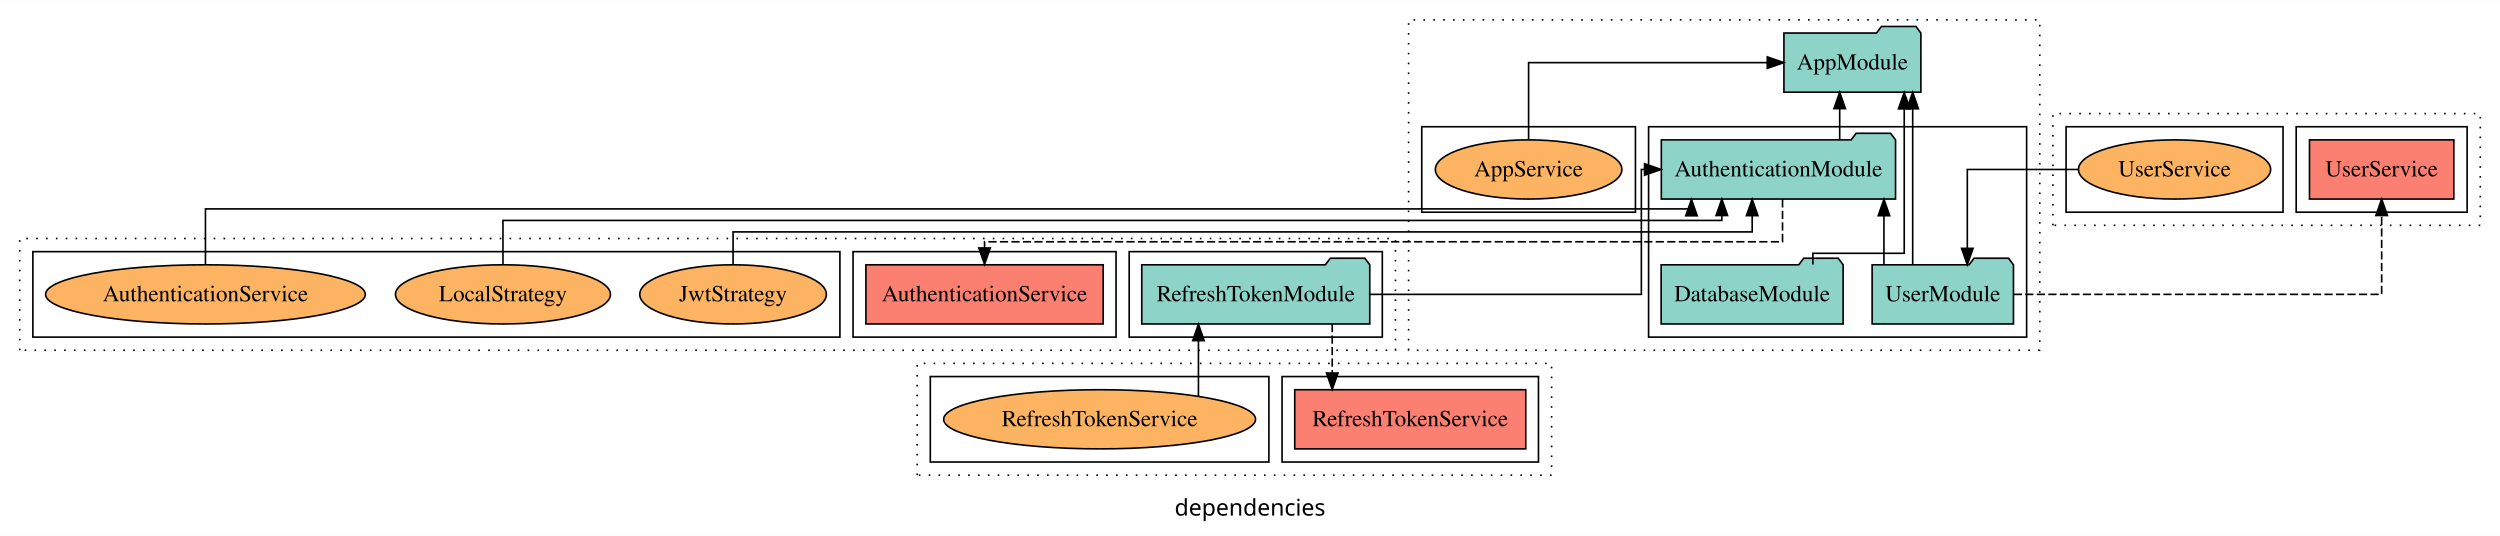
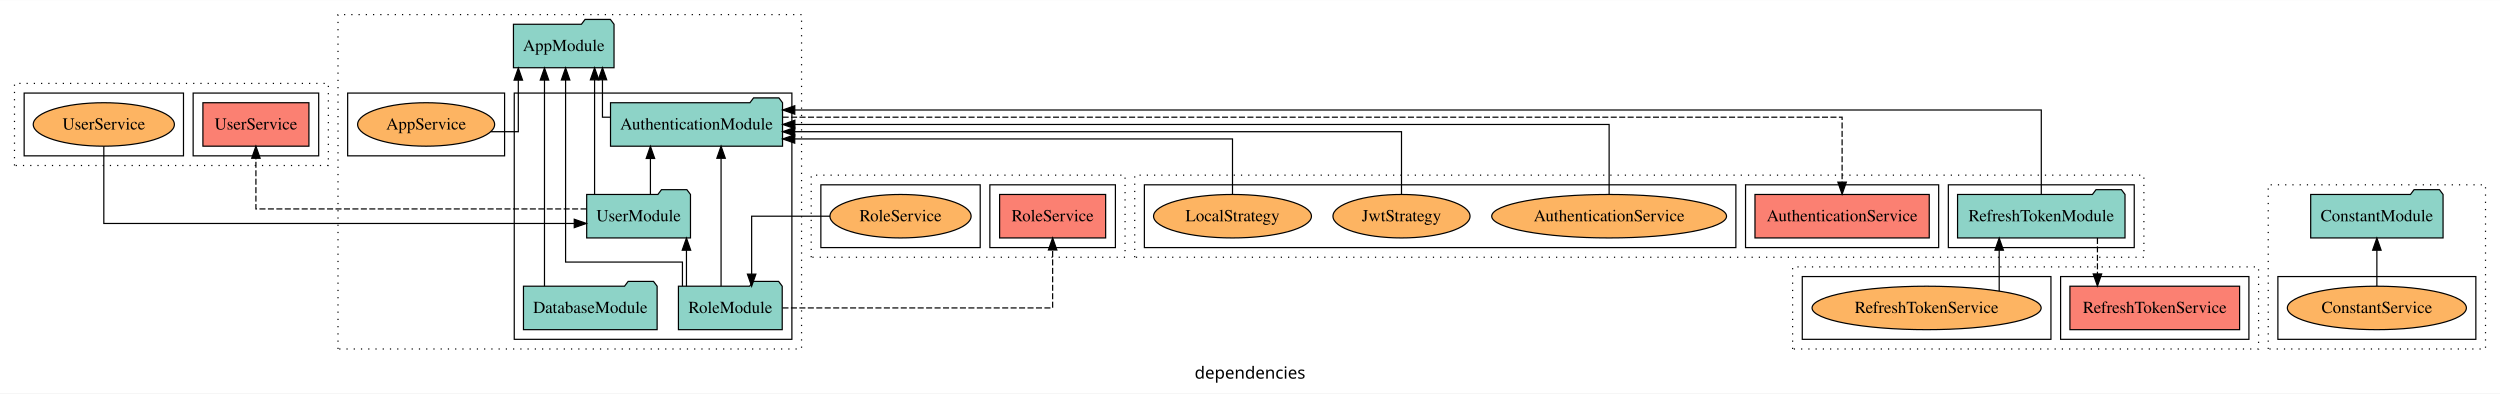
- <svg xmlns="http://www.w3.org/2000/svg" width="1521pt" height="326pt" viewBox="0.00 0.00 1521.00 325.80">
+ <svg xmlns="http://www.w3.org/2000/svg" width="2071pt" height="326pt" viewBox="0.00 0.00 2071.00 325.80">
  <g id="graph0" class="graph" transform="scale(1 1) rotate(0) translate(4 321.8)">
-     <polygon fill="white" stroke="transparent" points="-4,4 -4,-321.8 1517,-321.8 1517,4 -4,4" />
-     <text text-anchor="middle" x="756.5" y="-8.2" font-family="sans-serif" font-size="14.00">dependencies</text>
+     <polygon fill="white" stroke="transparent" points="-4,4 -4,-321.8 2067,-321.8 2067,4 -4,4" />
+     <text text-anchor="middle" x="1031.5" y="-8.2" font-family="sans-serif" font-size="14.00">dependencies</text>
    <g id="clust1" class="cluster">
-       <polygon fill="none" stroke="black" stroke-dasharray="1,5" points="853,-108.8 853,-309.8 1237,-309.8 1237,-108.8 853,-108.8" />
+       <polygon fill="none" stroke="black" stroke-dasharray="1,5" points="276,-32.8 276,-309.8 660,-309.8 660,-32.8 276,-32.8" />
    </g>
    <g id="clust3" class="cluster">
-       <polygon fill="none" stroke="black" points="999,-116.8 999,-244.8 1229,-244.8 1229,-116.8 999,-116.8" />
+       <polygon fill="none" stroke="black" points="422,-40.8 422,-244.8 652,-244.8 652,-40.8 422,-40.8" />
    </g>
    <g id="clust6" class="cluster">
-       <polygon fill="none" stroke="black" points="861,-192.8 861,-244.8 991,-244.8 991,-192.8 861,-192.8" />
+       <polygon fill="none" stroke="black" points="284,-192.8 284,-244.8 414,-244.8 414,-192.8 284,-192.8" />
    </g>
    <g id="clust7" class="cluster">
-       <polygon fill="none" stroke="black" stroke-dasharray="1,5" points="8,-108.8 8,-176.8 845,-176.8 845,-108.8 8,-108.8" />
+       <polygon fill="none" stroke="black" stroke-dasharray="1,5" points="936,-108.8 936,-176.8 1772,-176.8 1772,-108.8 936,-108.8" />
    </g>
    <g id="clust9" class="cluster">
-       <polygon fill="none" stroke="black" points="683,-116.8 683,-168.8 837,-168.8 837,-116.8 683,-116.8" />
+       <polygon fill="none" stroke="black" points="1610,-116.8 1610,-168.8 1764,-168.8 1764,-116.8 1610,-116.8" />
    </g>
    <g id="clust10" class="cluster">
-       <polygon fill="none" stroke="black" points="515,-116.8 515,-168.8 675,-168.8 675,-116.8 515,-116.8" />
+       <polygon fill="none" stroke="black" points="1442,-116.8 1442,-168.8 1602,-168.8 1602,-116.8 1442,-116.8" />
    </g>
    <g id="clust12" class="cluster">
-       <polygon fill="none" stroke="black" points="16,-116.8 16,-168.8 507,-168.8 507,-116.8 16,-116.8" />
-     </g>
-     <g id="clust19" class="cluster">
-       <polygon fill="none" stroke="black" stroke-dasharray="1,5" points="554,-32.8 554,-100.8 940,-100.8 940,-32.8 554,-32.8" />
-     </g>
-     <g id="clust22" class="cluster">
-       <polygon fill="none" stroke="black" points="776,-40.8 776,-92.8 932,-92.8 932,-40.8 776,-40.8" />
-     </g>
-     <g id="clust24" class="cluster">
-       <polygon fill="none" stroke="black" points="562,-40.8 562,-92.8 768,-92.8 768,-40.8 562,-40.8" />
+       <polygon fill="none" stroke="black" points="944,-116.8 944,-168.8 1434,-168.8 1434,-116.8 944,-116.8" />
+     </g>
+     <g id="clust13" class="cluster">
+       <polygon fill="none" stroke="black" stroke-dasharray="1,5" points="1875,-32.8 1875,-168.8 2055,-168.8 2055,-32.8 1875,-32.8" />
+     </g>
+     <g id="clust18" class="cluster">
+       <polygon fill="none" stroke="black" points="1883,-40.8 1883,-92.8 2047,-92.8 2047,-40.8 1883,-40.8" />
    </g>
    <g id="clust25" class="cluster">
-       <polygon fill="none" stroke="black" stroke-dasharray="1,5" points="1245,-184.8 1245,-252.8 1505,-252.8 1505,-184.8 1245,-184.8" />
+       <polygon fill="none" stroke="black" stroke-dasharray="1,5" points="1481,-32.8 1481,-100.8 1867,-100.8 1867,-32.8 1481,-32.8" />
    </g>
    <g id="clust28" class="cluster">
-       <polygon fill="none" stroke="black" points="1393,-192.8 1393,-244.8 1497,-244.8 1497,-192.8 1393,-192.8" />
+       <polygon fill="none" stroke="black" points="1703,-40.8 1703,-92.8 1859,-92.8 1859,-40.8 1703,-40.8" />
    </g>
    <g id="clust30" class="cluster">
-       <polygon fill="none" stroke="black" points="1253,-192.8 1253,-244.8 1385,-244.8 1385,-192.8 1253,-192.8" />
+       <polygon fill="none" stroke="black" points="1489,-40.8 1489,-92.8 1695,-92.8 1695,-40.8 1489,-40.8" />
+     </g>
+     <g id="clust31" class="cluster">
+       <polygon fill="none" stroke="black" stroke-dasharray="1,5" points="668,-108.8 668,-176.8 928,-176.8 928,-108.8 668,-108.8" />
+     </g>
+     <g id="clust34" class="cluster">
+       <polygon fill="none" stroke="black" points="816,-116.8 816,-168.8 920,-168.8 920,-116.8 816,-116.8" />
+     </g>
+     <g id="clust36" class="cluster">
+       <polygon fill="none" stroke="black" points="676,-116.8 676,-168.8 808,-168.8 808,-116.8 676,-116.8" />
+     </g>
+     <g id="clust37" class="cluster">
+       <polygon fill="none" stroke="black" stroke-dasharray="1,5" points="8,-184.8 8,-252.8 268,-252.8 268,-184.8 8,-184.8" />
+     </g>
+     <g id="clust40" class="cluster">
+       <polygon fill="none" stroke="black" points="156,-192.8 156,-244.8 260,-244.8 260,-192.8 156,-192.8" />
+     </g>
+     <g id="clust42" class="cluster">
+       <polygon fill="none" stroke="black" points="16,-192.8 16,-244.8 148,-244.8 148,-192.8 16,-192.8" />
    </g>
    <g id="node1" class="node">
-       <polygon fill="#8dd3c7" stroke="black" points="1149.25,-236.8 1146.25,-240.8 1125.25,-240.8 1122.25,-236.8 1006.75,-236.8 1006.75,-200.8 1149.25,-200.8 1149.25,-236.8" />
-       <text text-anchor="middle" x="1078" y="-214.6" font-family="Times,serif" font-size="14.00">AuthenticationModule</text>
+       <polygon fill="#8dd3c7" stroke="black" points="644.25,-236.8 641.25,-240.8 620.25,-240.8 617.25,-236.8 501.75,-236.8 501.75,-200.8 644.25,-200.8 644.25,-236.8" />
+       <text text-anchor="middle" x="573" y="-214.6" font-family="Times,serif" font-size="14.00">AuthenticationModule</text>
+     </g>
+     <g id="node5" class="node">
+       <polygon fill="#8dd3c7" stroke="black" points="504.66,-301.8 501.66,-305.8 480.66,-305.8 477.66,-301.8 421.34,-301.8 421.34,-265.8 504.66,-265.8 504.66,-301.8" />
+       <text text-anchor="middle" x="463" y="-279.6" font-family="Times,serif" font-size="14.00">AppModule</text>
+     </g>
+     <g id="edge1" class="edge">
+       <path fill="none" stroke="black" d="M501.73,-224.8C497.6,-224.8 495.08,-224.8 495.08,-224.8 495.08,-224.8 495.08,-255.78 495.08,-255.78" />
+       <polygon fill="black" stroke="black" points="491.59,-255.78 495.08,-265.78 498.59,-255.78 491.59,-255.78" />
+     </g>
+     <g id="node8" class="node">
+       <polygon fill="#fb8072" stroke="black" points="1594.18,-160.8 1449.82,-160.8 1449.82,-124.8 1594.18,-124.8 1594.18,-160.8" />
+       <text text-anchor="middle" x="1522" y="-138.6" font-family="Times,serif" font-size="14.00">AuthenticationService </text>
+     </g>
+     <g id="edge9" class="edge">
+       <path fill="none" stroke="black" stroke-dasharray="5,2" d="M644.33,-224.8C865.03,-224.8 1522,-224.8 1522,-224.8 1522,-224.8 1522,-171 1522,-171" />
+       <polygon fill="black" stroke="black" points="1525.5,-171 1522,-161 1518.5,-171 1525.5,-171" />
+     </g>
+     <g id="node2" class="node">
+       <polygon fill="#8dd3c7" stroke="black" points="540.36,-84.8 537.36,-88.8 516.36,-88.8 513.36,-84.8 429.64,-84.8 429.64,-48.8 540.36,-48.8 540.36,-84.8" />
+       <text text-anchor="middle" x="485" y="-62.6" font-family="Times,serif" font-size="14.00">DatabaseModule</text>
+     </g>
+     <g id="edge2" class="edge">
+       <path fill="none" stroke="black" d="M447.05,-84.93C447.05,-84.93 447.05,-255.57 447.05,-255.57" />
+       <polygon fill="black" stroke="black" points="443.55,-255.57 447.05,-265.57 450.55,-255.57 443.55,-255.57" />
+     </g>
+     <g id="node3" class="node">
+       <polygon fill="#8dd3c7" stroke="black" points="643.99,-84.8 640.99,-88.8 619.99,-88.8 616.99,-84.8 558.01,-84.8 558.01,-48.8 643.99,-48.8 643.99,-84.8" />
+       <text text-anchor="middle" x="601" y="-62.6" font-family="Times,serif" font-size="14.00">RoleModule</text>
+     </g>
+     <g id="edge7" class="edge">
+       <path fill="none" stroke="black" d="M593.33,-84.83C593.33,-84.83 593.33,-190.79 593.33,-190.79" />
+       <polygon fill="black" stroke="black" points="589.83,-190.79 593.33,-200.79 596.83,-190.79 589.83,-190.79" />
    </g>
    <g id="node4" class="node">
-       <polygon fill="#8dd3c7" stroke="black" points="1164.66,-301.8 1161.66,-305.8 1140.66,-305.8 1137.66,-301.8 1081.34,-301.8 1081.34,-265.8 1164.66,-265.8 1164.66,-301.8" />
-       <text text-anchor="middle" x="1123" y="-279.6" font-family="Times,serif" font-size="14.00">AppModule</text>
-     </g>
-     <g id="edge1" class="edge">
-       <path fill="none" stroke="black" d="M1115.27,-236.91C1115.27,-236.91 1115.27,-255.79 1115.27,-255.79" />
-       <polygon fill="black" stroke="black" points="1111.77,-255.79 1115.27,-265.79 1118.77,-255.79 1111.77,-255.79" />
+       <polygon fill="#8dd3c7" stroke="black" points="567.99,-160.8 564.99,-164.8 543.99,-164.8 540.99,-160.8 482.01,-160.8 482.01,-124.8 567.99,-124.8 567.99,-160.8" />
+       <text text-anchor="middle" x="525" y="-138.6" font-family="Times,serif" font-size="14.00">UserModule</text>
+     </g>
+     <g id="edge18" class="edge">
+       <path fill="none" stroke="black" d="M564.66,-84.81C564.66,-84.81 564.66,-114.65 564.66,-114.65" />
+       <polygon fill="black" stroke="black" points="561.16,-114.65 564.66,-124.65 568.16,-114.65 561.16,-114.65" />
+     </g>
+     <g id="edge3" class="edge">
+       <path fill="none" stroke="black" d="M561.33,-84.91C561.33,-94.7 561.33,-104.8 561.33,-104.8 561.33,-104.8 464.53,-104.8 464.53,-104.8 464.53,-104.8 464.53,-255.65 464.53,-255.65" />
+       <polygon fill="black" stroke="black" points="461.03,-255.65 464.53,-265.65 468.03,-255.65 461.03,-255.65" />
+     </g>
+     <g id="node16" class="node">
+       <polygon fill="#fb8072" stroke="black" points="911.92,-160.8 824.08,-160.8 824.08,-124.8 911.92,-124.8 911.92,-160.8" />
+       <text text-anchor="middle" x="868" y="-138.6" font-family="Times,serif" font-size="14.00">RoleService </text>
+     </g>
+     <g id="edge16" class="edge">
+       <path fill="none" stroke="black" stroke-dasharray="5,2" d="M644.19,-66.8C719.76,-66.8 868,-66.8 868,-66.8 868,-66.8 868,-114.79 868,-114.79" />
+       <polygon fill="black" stroke="black" points="864.5,-114.79 868,-124.79 871.5,-114.79 864.5,-114.79" />
+     </g>
+     <g id="edge8" class="edge">
+       <path fill="none" stroke="black" d="M534.81,-160.81C534.81,-160.81 534.81,-190.65 534.81,-190.65" />
+       <polygon fill="black" stroke="black" points="531.31,-190.65 534.81,-200.65 538.31,-190.65 531.31,-190.65" />
+     </g>
+     <g id="edge4" class="edge">
+       <path fill="none" stroke="black" d="M488.55,-160.94C488.55,-160.94 488.55,-255.73 488.55,-255.73" />
+       <polygon fill="black" stroke="black" points="485.05,-255.72 488.55,-265.73 492.05,-255.73 485.05,-255.72" />
+     </g>
+     <g id="node18" class="node">
+       <polygon fill="#fb8072" stroke="black" points="251.91,-236.8 164.09,-236.8 164.09,-200.8 251.91,-200.8 251.91,-236.8" />
+       <text text-anchor="middle" x="208" y="-214.6" font-family="Times,serif" font-size="14.00">UserService </text>
+     </g>
+     <g id="edge19" class="edge">
+       <path fill="none" stroke="black" stroke-dasharray="5,2" d="M481.92,-148.8C395.24,-148.8 208,-148.8 208,-148.8 208,-148.8 208,-190.77 208,-190.77" />
+       <polygon fill="black" stroke="black" points="204.5,-190.77 208,-200.77 211.5,-190.77 204.5,-190.77" />
+     </g>
+     <g id="node6" class="node">
+       <ellipse fill="#fdb462" stroke="black" cx="349" cy="-218.8" rx="56.75" ry="18" />
+       <text text-anchor="middle" x="349" y="-214.6" font-family="Times,serif" font-size="14.00">AppService</text>
+     </g>
+     <g id="edge5" class="edge">
+       <path fill="none" stroke="black" d="M402.46,-212.8C415.29,-212.8 425.37,-212.8 425.37,-212.8 425.37,-212.8 425.37,-255.52 425.37,-255.52" />
+       <polygon fill="black" stroke="black" points="421.87,-255.52 425.37,-265.52 428.87,-255.52 421.87,-255.52" />
    </g>
    <g id="node7" class="node">
-       <polygon fill="#fb8072" stroke="black" points="667.18,-160.8 522.82,-160.8 522.82,-124.8 667.18,-124.8 667.18,-160.8" />
-       <text text-anchor="middle" x="595" y="-138.6" font-family="Times,serif" font-size="14.00">AuthenticationService </text>
-     </g>
-     <g id="edge7" class="edge">
-       <path fill="none" stroke="black" stroke-dasharray="5,2" d="M1080.49,-200.65C1080.49,-188.53 1080.49,-174.8 1080.49,-174.8 1080.49,-174.8 595,-174.8 595,-174.8 595,-174.8 595,-171.04 595,-171.04" />
-       <polygon fill="black" stroke="black" points="598.5,-171.04 595,-161.04 591.5,-171.04 598.5,-171.04" />
-     </g>
-     <g id="node2" class="node">
-       <polygon fill="#8dd3c7" stroke="black" points="1117.36,-160.8 1114.36,-164.8 1093.36,-164.8 1090.36,-160.8 1006.64,-160.8 1006.64,-124.8 1117.36,-124.8 1117.36,-160.8" />
-       <text text-anchor="middle" x="1062" y="-138.6" font-family="Times,serif" font-size="14.00">DatabaseModule</text>
-     </g>
-     <g id="edge2" class="edge">
-       <path fill="none" stroke="black" d="M1098.96,-160.97C1098.96,-164.85 1098.96,-167.8 1098.96,-167.8 1098.96,-167.8 1154.53,-167.8 1154.53,-167.8 1154.53,-167.8 1154.53,-255.68 1154.53,-255.68" />
-       <polygon fill="black" stroke="black" points="1151.03,-255.67 1154.53,-265.68 1158.03,-255.68 1151.03,-255.67" />
-     </g>
-     <g id="node3" class="node">
-       <polygon fill="#8dd3c7" stroke="black" points="1220.99,-160.8 1217.99,-164.8 1196.99,-164.8 1193.99,-160.8 1135.01,-160.8 1135.01,-124.8 1220.99,-124.8 1220.99,-160.8" />
-       <text text-anchor="middle" x="1178" y="-138.6" font-family="Times,serif" font-size="14.00">UserModule</text>
+       <polygon fill="#8dd3c7" stroke="black" points="1756.36,-160.8 1753.36,-164.8 1732.36,-164.8 1729.36,-160.8 1617.64,-160.8 1617.64,-124.8 1756.36,-124.8 1756.36,-160.8" />
+       <text text-anchor="middle" x="1687" y="-138.6" font-family="Times,serif" font-size="14.00">RefreshTokenModule</text>
    </g>
    <g id="edge6" class="edge">
-       <path fill="none" stroke="black" d="M1142.19,-160.81C1142.19,-160.81 1142.19,-190.65 1142.19,-190.65" />
-       <polygon fill="black" stroke="black" points="1138.69,-190.65 1142.19,-200.65 1145.69,-190.65 1138.69,-190.65" />
-     </g>
-     <g id="edge3" class="edge">
-       <path fill="none" stroke="black" d="M1159.68,-160.94C1159.68,-160.94 1159.68,-255.73 1159.68,-255.73" />
-       <polygon fill="black" stroke="black" points="1156.18,-255.72 1159.68,-265.73 1163.18,-255.73 1156.18,-255.72" />
+       <path fill="none" stroke="black" d="M1687,-161.03C1687,-186.81 1687,-230.8 1687,-230.8 1687,-230.8 654.38,-230.8 654.38,-230.8" />
+       <polygon fill="black" stroke="black" points="654.38,-227.3 644.38,-230.8 654.38,-234.3 654.38,-227.3" />
+     </g>
+     <g id="node14" class="node">
+       <polygon fill="#fb8072" stroke="black" points="1851.28,-84.8 1710.72,-84.8 1710.72,-48.8 1851.28,-48.8 1851.28,-84.8" />
+       <text text-anchor="middle" x="1781" y="-62.6" font-family="Times,serif" font-size="14.00">RefreshTokenService </text>
+     </g>
+     <g id="edge14" class="edge">
+       <path fill="none" stroke="black" stroke-dasharray="5,2" d="M1733.52,-124.79C1733.52,-124.79 1733.52,-94.95 1733.52,-94.95" />
+       <polygon fill="black" stroke="black" points="1737.02,-94.95 1733.52,-84.95 1730.02,-94.95 1737.02,-94.95" />
+     </g>
+     <g id="node9" class="node">
+       <ellipse fill="#fdb462" stroke="black" cx="1329" cy="-142.8" rx="97.27" ry="18" />
+       <text text-anchor="middle" x="1329" y="-138.6" font-family="Times,serif" font-size="14.00">AuthenticationService</text>
+     </g>
+     <g id="edge10" class="edge">
+       <path fill="none" stroke="black" d="M1329,-160.81C1329,-183.29 1329,-218.8 1329,-218.8 1329,-218.8 654.46,-218.8 654.46,-218.8" />
+       <polygon fill="black" stroke="black" points="654.46,-215.3 644.46,-218.8 654.46,-222.3 654.46,-215.3" />
+     </g>
+     <g id="node10" class="node">
+       <ellipse fill="#fdb462" stroke="black" cx="1157" cy="-142.8" rx="56.77" ry="18" />
+       <text text-anchor="middle" x="1157" y="-138.6" font-family="Times,serif" font-size="14.00">JwtStrategy</text>
+     </g>
+     <g id="edge11" class="edge">
+       <path fill="none" stroke="black" d="M1157,-160.83C1157,-181.57 1157,-212.8 1157,-212.8 1157,-212.8 654.32,-212.8 654.32,-212.8" />
+       <polygon fill="black" stroke="black" points="654.32,-209.3 644.32,-212.8 654.32,-216.3 654.32,-209.3" />
+     </g>
+     <g id="node11" class="node">
+       <ellipse fill="#fdb462" stroke="black" cx="1017" cy="-142.8" rx="65.4" ry="18" />
+       <text text-anchor="middle" x="1017" y="-138.6" font-family="Times,serif" font-size="14.00">LocalStrategy</text>
+     </g>
+     <g id="edge12" class="edge">
+       <path fill="none" stroke="black" d="M1017,-160.97C1017,-179.89 1017,-206.8 1017,-206.8 1017,-206.8 654.34,-206.8 654.34,-206.8" />
+       <polygon fill="black" stroke="black" points="654.34,-203.3 644.34,-206.8 654.34,-210.3 654.34,-203.3" />
+     </g>
+     <g id="node12" class="node">
+       <ellipse fill="#fdb462" stroke="black" cx="1965" cy="-66.8" rx="74.16" ry="18" />
+       <text text-anchor="middle" x="1965" y="-62.6" font-family="Times,serif" font-size="14.00">ConstantService</text>
    </g>
    <g id="node13" class="node">
-       <polygon fill="#fb8072" stroke="black" points="1488.91,-236.8 1401.09,-236.8 1401.09,-200.8 1488.91,-200.8 1488.91,-236.8" />
-       <text text-anchor="middle" x="1445" y="-214.6" font-family="Times,serif" font-size="14.00">UserService </text>
+       <polygon fill="#8dd3c7" stroke="black" points="2019.83,-160.8 2016.83,-164.8 1995.83,-164.8 1992.83,-160.8 1910.17,-160.8 1910.17,-124.8 2019.83,-124.8 2019.83,-160.8" />
+       <text text-anchor="middle" x="1965" y="-138.6" font-family="Times,serif" font-size="14.00">ConstantModule</text>
    </g>
    <g id="edge13" class="edge">
-       <path fill="none" stroke="black" stroke-dasharray="5,2" d="M1221.19,-142.8C1296.76,-142.8 1445,-142.8 1445,-142.8 1445,-142.8 1445,-190.79 1445,-190.79" />
-       <polygon fill="black" stroke="black" points="1441.5,-190.79 1445,-200.79 1448.5,-190.79 1441.5,-190.79" />
-     </g>
-     <g id="node5" class="node">
-       <ellipse fill="#fdb462" stroke="black" cx="926" cy="-218.8" rx="56.75" ry="18" />
-       <text text-anchor="middle" x="926" y="-214.6" font-family="Times,serif" font-size="14.00">AppService</text>
-     </g>
-     <g id="edge4" class="edge">
-       <path fill="none" stroke="black" d="M926,-236.91C926,-256.14 926,-283.8 926,-283.8 926,-283.8 1071.22,-283.8 1071.22,-283.8" />
-       <polygon fill="black" stroke="black" points="1071.22,-287.3 1081.22,-283.8 1071.22,-280.3 1071.22,-287.3" />
-     </g>
-     <g id="node6" class="node">
-       <polygon fill="#8dd3c7" stroke="black" points="829.36,-160.8 826.36,-164.8 805.36,-164.8 802.36,-160.8 690.64,-160.8 690.64,-124.8 829.36,-124.8 829.36,-160.8" />
-       <text text-anchor="middle" x="760" y="-138.6" font-family="Times,serif" font-size="14.00">RefreshTokenModule</text>
-     </g>
-     <g id="edge5" class="edge">
-       <path fill="none" stroke="black" d="M829.43,-142.8C898.61,-142.8 994.6,-142.8 994.6,-142.8 994.6,-142.8 994.6,-218.8 994.6,-218.8 994.6,-218.8 996.55,-218.8 996.55,-218.8" />
-       <polygon fill="black" stroke="black" points="996.55,-222.3 1006.55,-218.8 996.55,-215.3 996.55,-222.3" />
-     </g>
-     <g id="node11" class="node">
-       <polygon fill="#fb8072" stroke="black" points="924.28,-84.8 783.72,-84.8 783.72,-48.8 924.28,-48.8 924.28,-84.8" />
-       <text text-anchor="middle" x="854" y="-62.6" font-family="Times,serif" font-size="14.00">RefreshTokenService </text>
-     </g>
-     <g id="edge11" class="edge">
-       <path fill="none" stroke="black" stroke-dasharray="5,2" d="M806.52,-124.79C806.52,-124.79 806.52,-94.95 806.52,-94.95" />
-       <polygon fill="black" stroke="black" points="810.02,-94.95 806.52,-84.95 803.02,-94.95 810.02,-94.95" />
-     </g>
-     <g id="node8" class="node">
-       <ellipse fill="#fdb462" stroke="black" cx="121" cy="-142.8" rx="97.27" ry="18" />
-       <text text-anchor="middle" x="121" y="-138.6" font-family="Times,serif" font-size="14.00">AuthenticationService</text>
-     </g>
-     <g id="edge8" class="edge">
-       <path fill="none" stroke="black" d="M121,-160.99C121,-175.98 121,-194.8 121,-194.8 121,-194.8 1025.09,-194.8 1025.09,-194.8 1025.09,-194.8 1025.09,-195.38 1025.09,-195.38" />
-       <polygon fill="black" stroke="black" points="1021.59,-190.61 1025.09,-200.61 1028.59,-190.61 1021.59,-190.61" />
-     </g>
-     <g id="node9" class="node">
-       <ellipse fill="#fdb462" stroke="black" cx="442" cy="-142.8" rx="56.77" ry="18" />
-       <text text-anchor="middle" x="442" y="-138.6" font-family="Times,serif" font-size="14.00">JwtStrategy</text>
-     </g>
-     <g id="edge9" class="edge">
-       <path fill="none" stroke="black" d="M442,-160.91C442,-170.7 442,-180.8 442,-180.8 442,-180.8 1062.03,-180.8 1062.03,-180.8 1062.03,-180.8 1062.03,-190.69 1062.03,-190.69" />
-       <polygon fill="black" stroke="black" points="1058.53,-190.69 1062.03,-200.69 1065.53,-190.69 1058.53,-190.69" />
-     </g>
-     <g id="node10" class="node">
-       <ellipse fill="#fdb462" stroke="black" cx="302" cy="-142.8" rx="65.4" ry="18" />
-       <text text-anchor="middle" x="302" y="-138.6" font-family="Times,serif" font-size="14.00">LocalStrategy</text>
-     </g>
-     <g id="edge10" class="edge">
-       <path fill="none" stroke="black" d="M302,-160.84C302,-173.36 302,-187.8 302,-187.8 302,-187.8 1043.56,-187.8 1043.56,-187.8 1043.56,-187.8 1043.56,-190.77 1043.56,-190.77" />
-       <polygon fill="black" stroke="black" points="1040.06,-190.77 1043.56,-200.77 1047.06,-190.77 1040.06,-190.77" />
-     </g>
-     <g id="node12" class="node">
-       <ellipse fill="#fdb462" stroke="black" cx="665" cy="-66.8" rx="94.89" ry="18" />
-       <text text-anchor="middle" x="665" y="-62.6" font-family="Times,serif" font-size="14.00">RefreshTokenService</text>
-     </g>
-     <g id="edge12" class="edge">
-       <path fill="none" stroke="black" d="M725.13,-80.74C725.13,-80.74 725.13,-114.64 725.13,-114.64" />
-       <polygon fill="black" stroke="black" points="721.63,-114.64 725.13,-124.64 728.63,-114.64 721.63,-114.64" />
-     </g>
-     <g id="node14" class="node">
-       <ellipse fill="#fdb462" stroke="black" cx="1319" cy="-218.8" rx="58.46" ry="18" />
-       <text text-anchor="middle" x="1319" y="-214.6" font-family="Times,serif" font-size="14.00">UserService</text>
-     </g>
-     <g id="edge14" class="edge">
-       <path fill="none" stroke="black" d="M1260.75,-218.8C1227.72,-218.8 1192.91,-218.8 1192.91,-218.8 1192.91,-218.8 1192.91,-170.81 1192.91,-170.81" />
-       <polygon fill="black" stroke="black" points="1196.41,-170.81 1192.91,-160.81 1189.41,-170.81 1196.41,-170.81" />
+       <path fill="none" stroke="black" d="M1965,-84.81C1965,-84.81 1965,-114.65 1965,-114.65" />
+       <polygon fill="black" stroke="black" points="1961.5,-114.65 1965,-124.65 1968.5,-114.65 1961.5,-114.65" />
+     </g>
+     <g id="node15" class="node">
+       <ellipse fill="#fdb462" stroke="black" cx="1592" cy="-66.8" rx="94.89" ry="18" />
+       <text text-anchor="middle" x="1592" y="-62.6" font-family="Times,serif" font-size="14.00">RefreshTokenService</text>
+     </g>
+     <g id="edge15" class="edge">
+       <path fill="none" stroke="black" d="M1652.13,-80.74C1652.13,-80.74 1652.13,-114.64 1652.13,-114.64" />
+       <polygon fill="black" stroke="black" points="1648.63,-114.64 1652.13,-124.64 1655.63,-114.64 1648.63,-114.64" />
+     </g>
+     <g id="node17" class="node">
+       <ellipse fill="#fdb462" stroke="black" cx="742" cy="-142.8" rx="58.46" ry="18" />
+       <text text-anchor="middle" x="742" y="-138.6" font-family="Times,serif" font-size="14.00">RoleService</text>
+     </g>
+     <g id="edge17" class="edge">
+       <path fill="none" stroke="black" d="M683.58,-142.8C651.7,-142.8 618.66,-142.8 618.66,-142.8 618.66,-142.8 618.66,-94.81 618.66,-94.81" />
+       <polygon fill="black" stroke="black" points="622.16,-94.81 618.66,-84.81 615.16,-94.81 622.16,-94.81" />
+     </g>
+     <g id="node19" class="node">
+       <ellipse fill="#fdb462" stroke="black" cx="82" cy="-218.8" rx="58.46" ry="18" />
+       <text text-anchor="middle" x="82" y="-214.6" font-family="Times,serif" font-size="14.00">UserService</text>
+     </g>
+     <g id="edge20" class="edge">
+       <path fill="none" stroke="black" d="M82,-200.6C82,-176.44 82,-136.8 82,-136.8 82,-136.8 471.72,-136.8 471.72,-136.8" />
+       <polygon fill="black" stroke="black" points="471.72,-140.3 481.72,-136.8 471.72,-133.3 471.72,-140.3" />
    </g>
  </g>
</svg>
